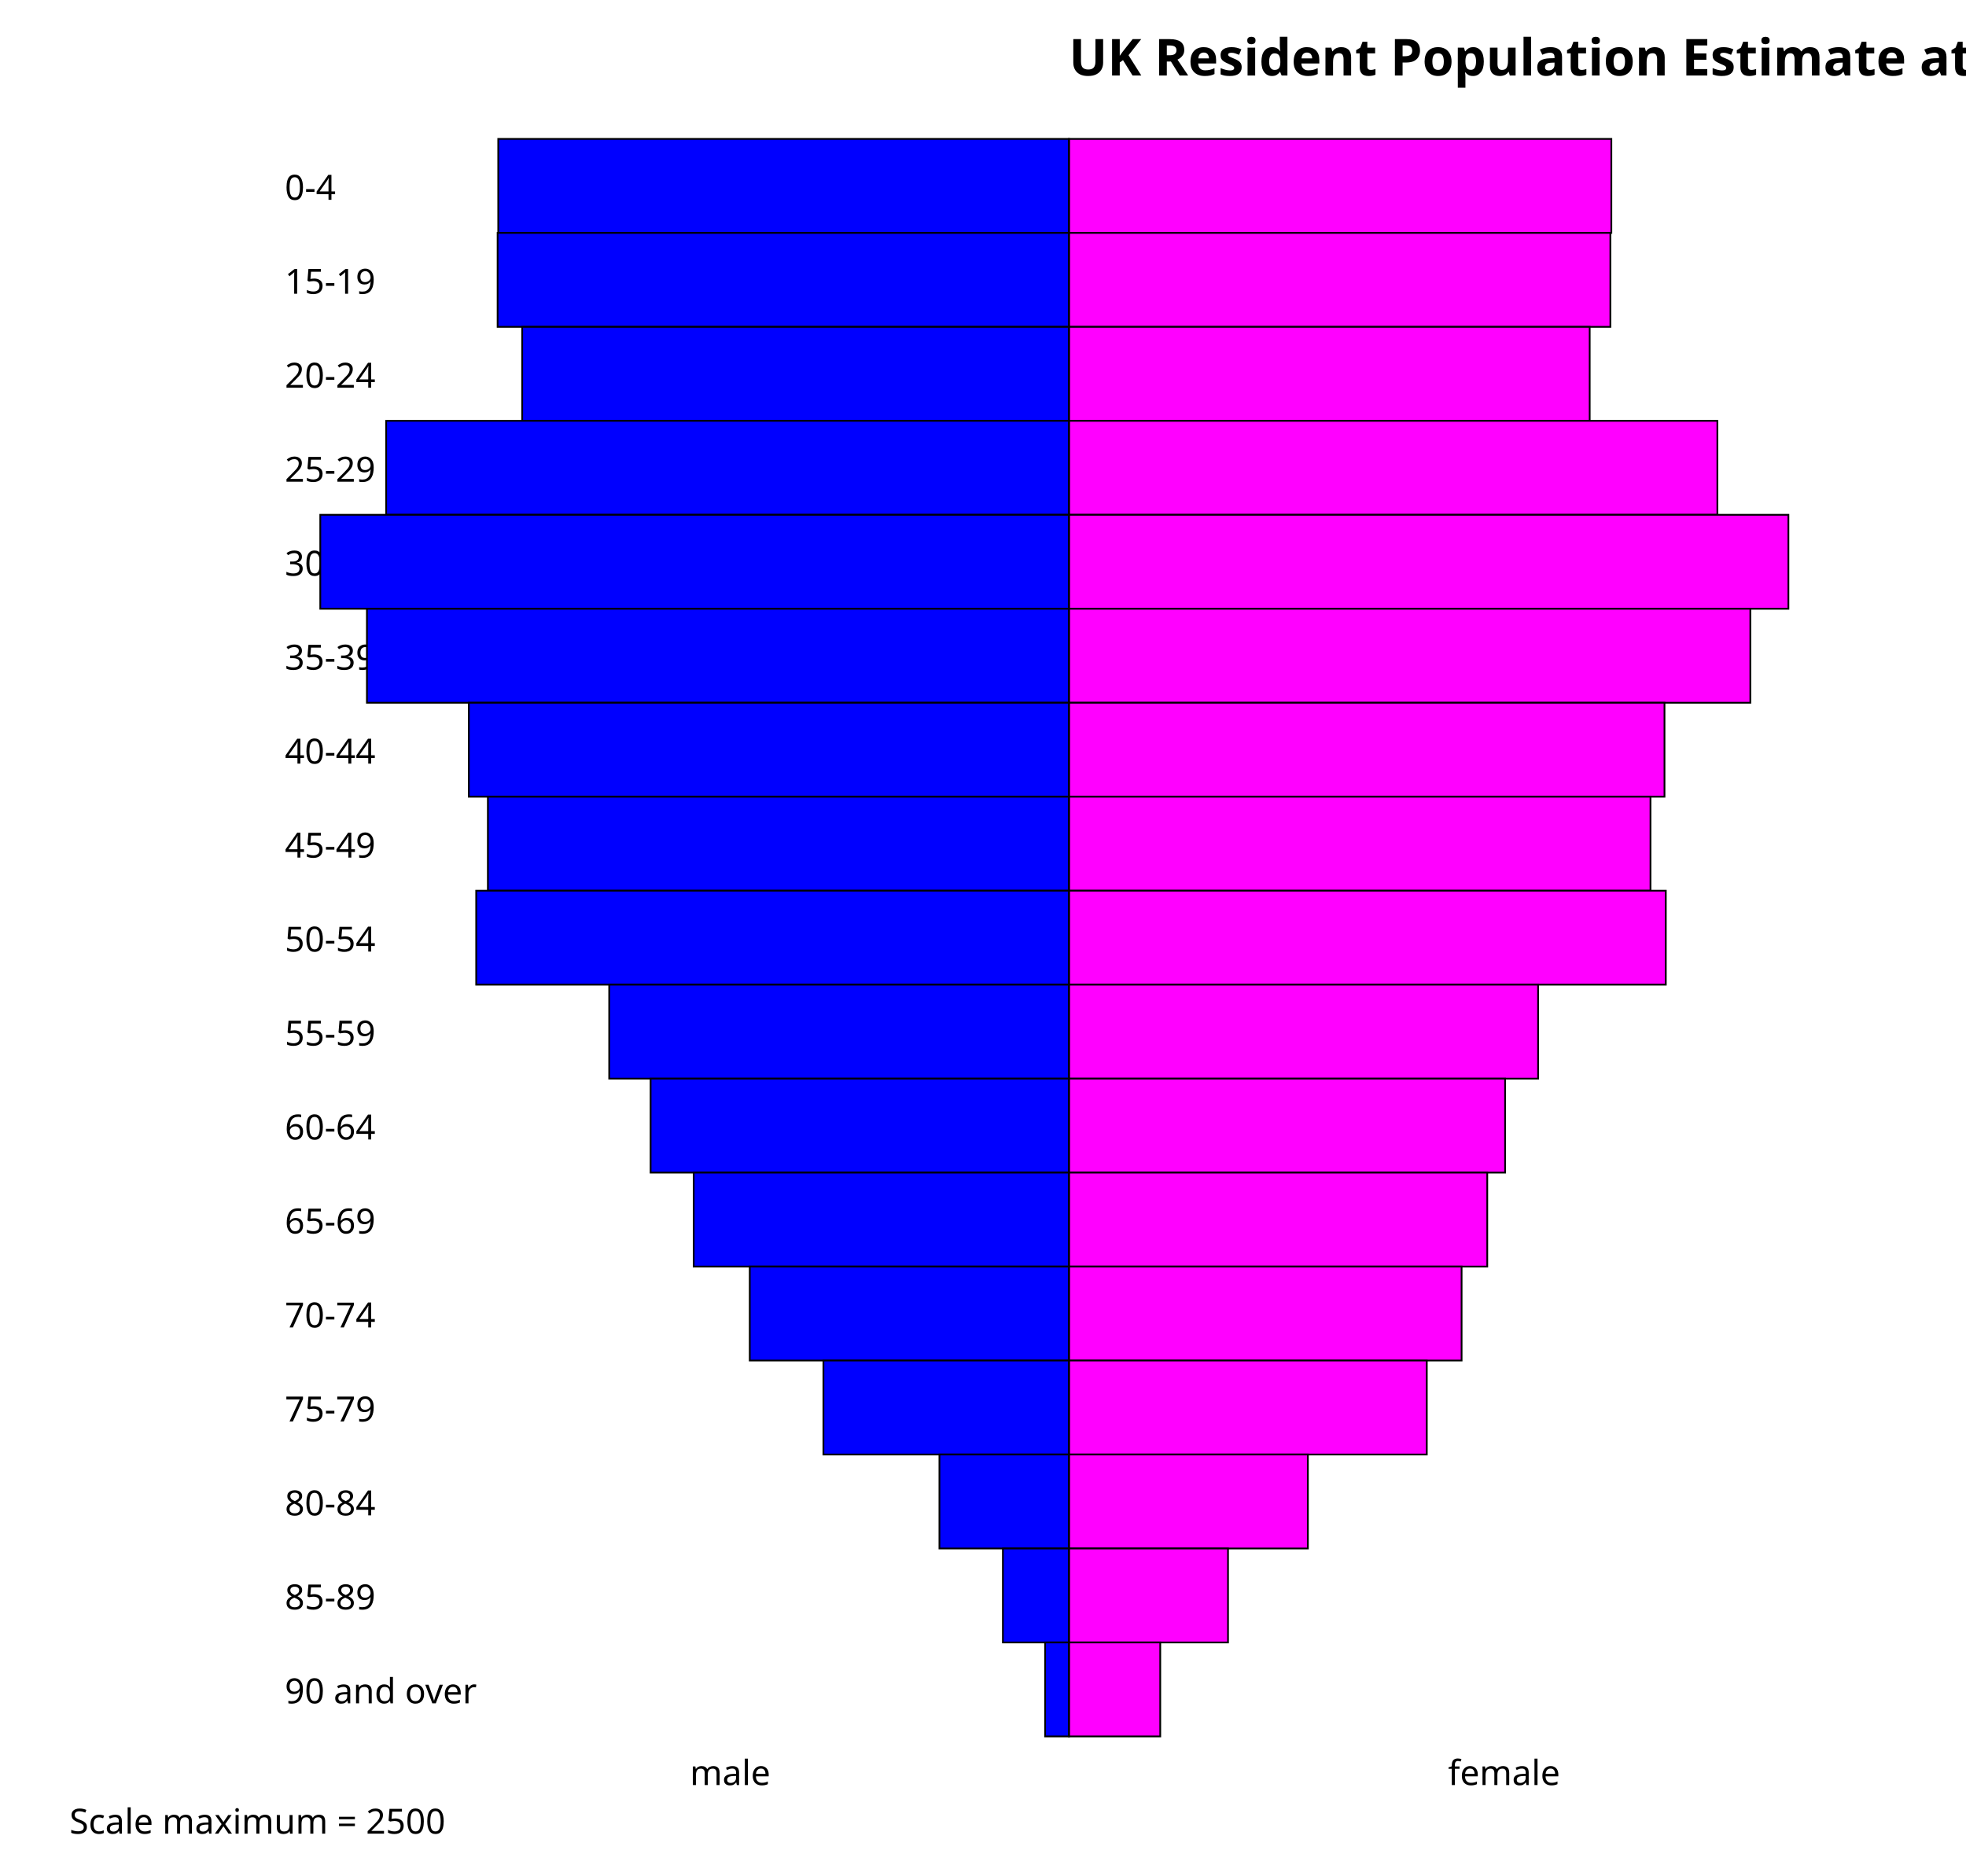
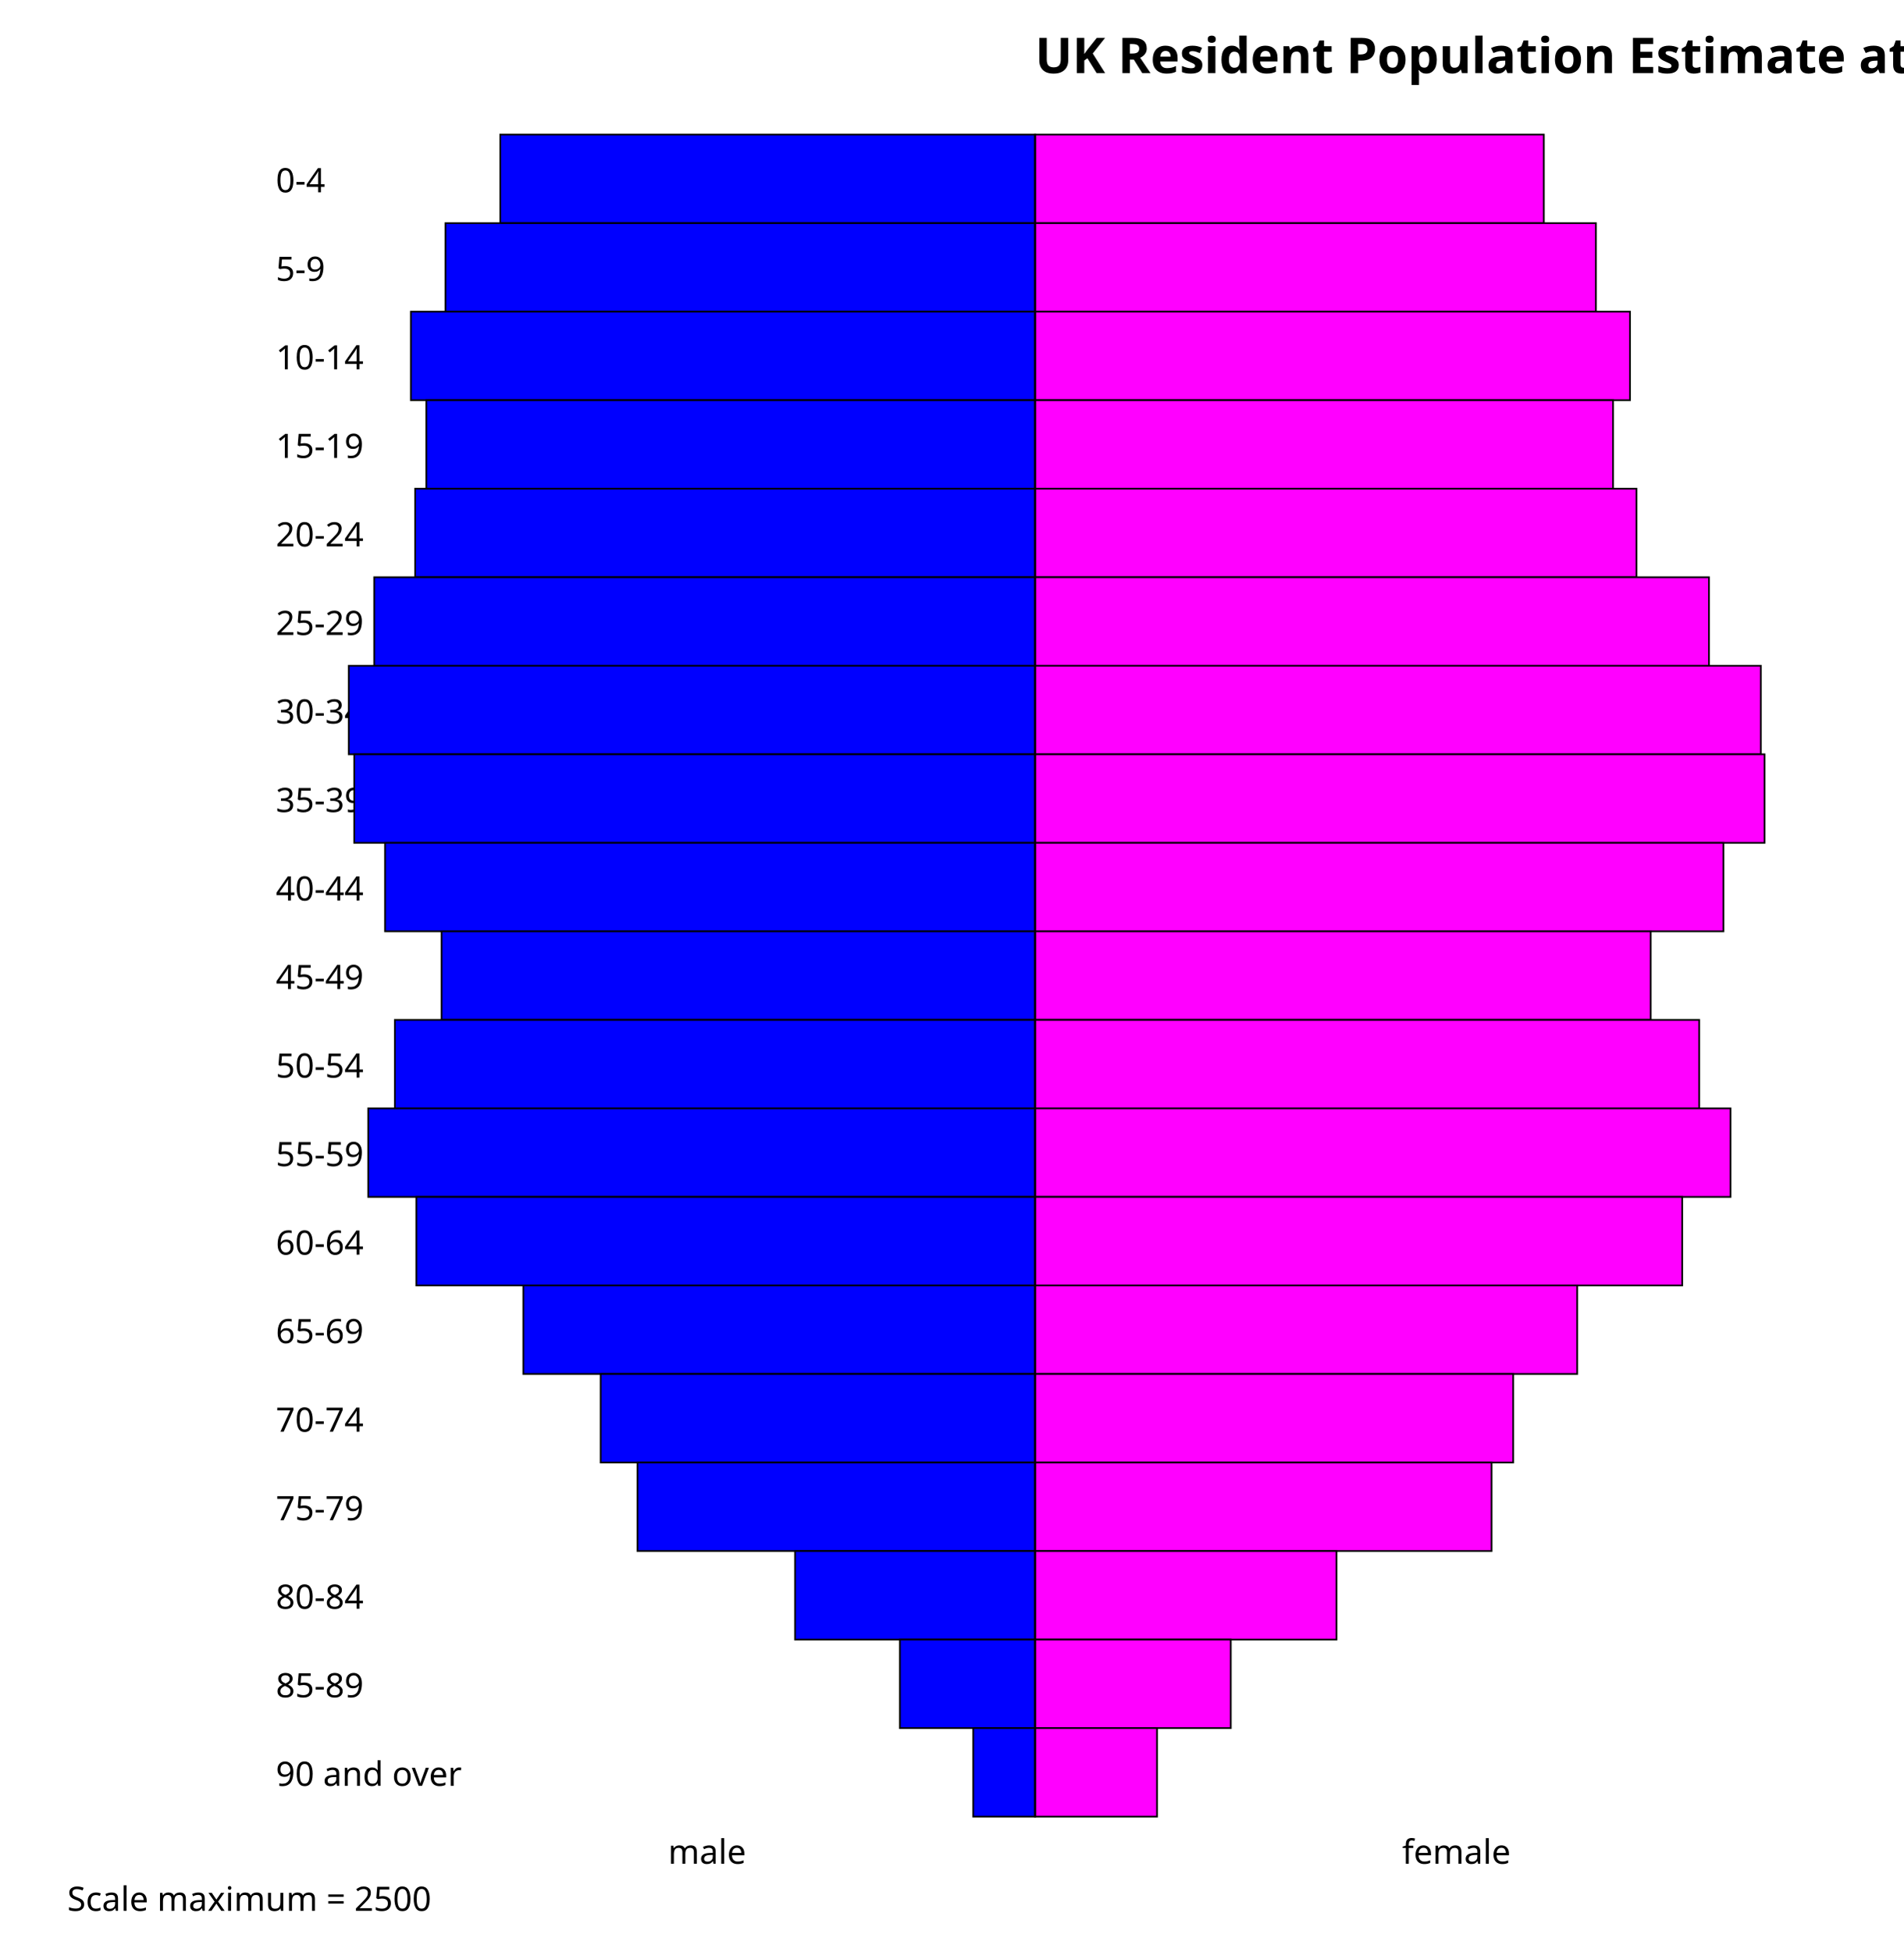
- <svg xmlns="http://www.w3.org/2000/svg" width="566" viewBox="0 0 1132 1080" height="540">
+ <svg xmlns="http://www.w3.org/2000/svg" width="566" viewBox="0 0 1132 1160" height="580">
  <text x="615.5" y="20">
-     <tspan dy="0.8em" style="font-family:'Calibri',sans-serif;font-size:29.333px;font-weight:bold;fill:#000000;text-anchor:middle;">UK Resident Population Estimate at Mid-1998</tspan>
+     <tspan dy="0.8em" style="font-family:'Calibri',sans-serif;font-size:29.333px;font-weight:bold;fill:#000000;text-anchor:middle;">UK Resident Population Estimate at Mid-2024</tspan>
  </text>
-   <g transform="translate(164,107.0588)">
+   <g transform="translate(164,106.3158)">
    <text x="0" y="0" transform="rotate(0)">
      <tspan dy="0.4em" style="font-family:'Calibri',sans-serif;font-size:20px;fill:#000000;text-anchor:end;">0-4</tspan>
    </text>
  </g>
-   <g transform="translate(164,161.1765)">
+   <g transform="translate(164,158.9474)">
+     <text x="0" y="0" transform="rotate(0)">
+       <tspan dy="0.4em" style="font-family:'Calibri',sans-serif;font-size:20px;fill:#000000;text-anchor:end;">5-9</tspan>
+     </text>
+   </g>
+   <g transform="translate(164,211.5789)">
+     <text x="0" y="0" transform="rotate(0)">
+       <tspan dy="0.4em" style="font-family:'Calibri',sans-serif;font-size:20px;fill:#000000;text-anchor:end;">10-14</tspan>
+     </text>
+   </g>
+   <g transform="translate(164,264.2105)">
    <text x="0" y="0" transform="rotate(0)">
      <tspan dy="0.4em" style="font-family:'Calibri',sans-serif;font-size:20px;fill:#000000;text-anchor:end;">15-19</tspan>
    </text>
  </g>
-   <g transform="translate(164,215.2941)">
+   <g transform="translate(164,316.8421)">
    <text x="0" y="0" transform="rotate(0)">
      <tspan dy="0.4em" style="font-family:'Calibri',sans-serif;font-size:20px;fill:#000000;text-anchor:end;">20-24</tspan>
    </text>
  </g>
-   <g transform="translate(164,269.4118)">
+   <g transform="translate(164,369.4737)">
    <text x="0" y="0" transform="rotate(0)">
      <tspan dy="0.4em" style="font-family:'Calibri',sans-serif;font-size:20px;fill:#000000;text-anchor:end;">25-29</tspan>
    </text>
  </g>
-   <g transform="translate(164,323.5294)">
+   <g transform="translate(164,422.1053)">
    <text x="0" y="0" transform="rotate(0)">
      <tspan dy="0.4em" style="font-family:'Calibri',sans-serif;font-size:20px;fill:#000000;text-anchor:end;">30-34</tspan>
    </text>
  </g>
-   <g transform="translate(164,377.6471)">
+   <g transform="translate(164,474.7368)">
    <text x="0" y="0" transform="rotate(0)">
      <tspan dy="0.4em" style="font-family:'Calibri',sans-serif;font-size:20px;fill:#000000;text-anchor:end;">35-39</tspan>
    </text>
  </g>
-   <g transform="translate(164,431.7647)">
+   <g transform="translate(164,527.3684)">
    <text x="0" y="0" transform="rotate(0)">
      <tspan dy="0.4em" style="font-family:'Calibri',sans-serif;font-size:20px;fill:#000000;text-anchor:end;">40-44</tspan>
    </text>
  </g>
-   <g transform="translate(164,485.8824)">
+   <g transform="translate(164,580)">
    <text x="0" y="0" transform="rotate(0)">
      <tspan dy="0.4em" style="font-family:'Calibri',sans-serif;font-size:20px;fill:#000000;text-anchor:end;">45-49</tspan>
    </text>
  </g>
-   <g transform="translate(164,540)">
+   <g transform="translate(164,632.6316)">
    <text x="0" y="0" transform="rotate(0)">
      <tspan dy="0.4em" style="font-family:'Calibri',sans-serif;font-size:20px;fill:#000000;text-anchor:end;">50-54</tspan>
    </text>
  </g>
-   <g transform="translate(164,594.1176)">
+   <g transform="translate(164,685.2632)">
    <text x="0" y="0" transform="rotate(0)">
      <tspan dy="0.4em" style="font-family:'Calibri',sans-serif;font-size:20px;fill:#000000;text-anchor:end;">55-59</tspan>
    </text>
  </g>
-   <g transform="translate(164,648.2353)">
+   <g transform="translate(164,737.8947)">
    <text x="0" y="0" transform="rotate(0)">
      <tspan dy="0.4em" style="font-family:'Calibri',sans-serif;font-size:20px;fill:#000000;text-anchor:end;">60-64</tspan>
    </text>
  </g>
-   <g transform="translate(164,702.3529)">
+   <g transform="translate(164,790.5263)">
    <text x="0" y="0" transform="rotate(0)">
      <tspan dy="0.4em" style="font-family:'Calibri',sans-serif;font-size:20px;fill:#000000;text-anchor:end;">65-69</tspan>
    </text>
  </g>
-   <g transform="translate(164,756.4706)">
+   <g transform="translate(164,843.1579)">
    <text x="0" y="0" transform="rotate(0)">
      <tspan dy="0.4em" style="font-family:'Calibri',sans-serif;font-size:20px;fill:#000000;text-anchor:end;">70-74</tspan>
    </text>
  </g>
-   <g transform="translate(164,810.5882)">
+   <g transform="translate(164,895.7895)">
    <text x="0" y="0" transform="rotate(0)">
      <tspan dy="0.4em" style="font-family:'Calibri',sans-serif;font-size:20px;fill:#000000;text-anchor:end;">75-79</tspan>
    </text>
  </g>
-   <g transform="translate(164,864.7059)">
+   <g transform="translate(164,948.4211)">
    <text x="0" y="0" transform="rotate(0)">
      <tspan dy="0.4em" style="font-family:'Calibri',sans-serif;font-size:20px;fill:#000000;text-anchor:end;">80-84</tspan>
    </text>
  </g>
-   <g transform="translate(164,918.8235)">
+   <g transform="translate(164,1001.053)">
    <text x="0" y="0" transform="rotate(0)">
      <tspan dy="0.4em" style="font-family:'Calibri',sans-serif;font-size:20px;fill:#000000;text-anchor:end;">85-89</tspan>
    </text>
  </g>
-   <g transform="translate(164,972.9412)">
+   <g transform="translate(164,1053.684)">
    <text x="0" y="0" transform="rotate(0)">
      <tspan dy="0.4em" style="font-family:'Calibri',sans-serif;font-size:20px;fill:#000000;text-anchor:end;">90 and over</tspan>
    </text>
  </g>
-   <rect x="286.885" y="80" width="328.615" height="54.118" style="stroke:#000000;fill:#0000FF;" />
-   <rect x="615.5" y="80" width="312.29" height="54.118" style="stroke:#000000;fill:#FF00FF;" />
-   <rect x="286.519" y="134.118" width="328.981" height="54.118" style="stroke:#000000;fill:#0000FF;" />
-   <rect x="615.5" y="134.118" width="311.731" height="54.118" style="stroke:#000000;fill:#FF00FF;" />
-   <rect x="300.661" y="188.235" width="314.839" height="54.118" style="stroke:#000000;fill:#0000FF;" />
-   <rect x="615.5" y="188.235" width="299.823" height="54.118" style="stroke:#000000;fill:#FF00FF;" />
-   <rect x="222.336" y="242.353" width="393.164" height="54.118" style="stroke:#000000;fill:#0000FF;" />
-   <rect x="615.5" y="242.353" width="373.347" height="54.118" style="stroke:#000000;fill:#FF00FF;" />
-   <rect x="184.413" y="296.471" width="431.087" height="54.118" style="stroke:#000000;fill:#0000FF;" />
-   <rect x="615.5" y="296.471" width="414.238" height="54.118" style="stroke:#000000;fill:#FF00FF;" />
-   <rect x="211.266" y="350.588" width="404.234" height="54.118" style="stroke:#000000;fill:#0000FF;" />
-   <rect x="615.5" y="350.588" width="392.326" height="54.118" style="stroke:#000000;fill:#FF00FF;" />
-   <rect x="269.932" y="404.706" width="345.568" height="54.118" style="stroke:#000000;fill:#0000FF;" />
-   <rect x="615.5" y="404.706" width="342.897" height="54.118" style="stroke:#000000;fill:#FF00FF;" />
-   <rect x="280.914" y="458.824" width="334.586" height="54.118" style="stroke:#000000;fill:#0000FF;" />
-   <rect x="615.5" y="458.824" width="334.83" height="54.118" style="stroke:#000000;fill:#FF00FF;" />
-   <rect x="274.192" y="512.941" width="341.308" height="54.118" style="stroke:#000000;fill:#0000FF;" />
-   <rect x="615.5" y="512.941" width="343.648" height="54.118" style="stroke:#000000;fill:#FF00FF;" />
-   <rect x="350.771" y="567.059" width="264.729" height="54.118" style="stroke:#000000;fill:#0000FF;" />
-   <rect x="615.5" y="567.059" width="270.124" height="54.118" style="stroke:#000000;fill:#FF00FF;" />
-   <rect x="374.604" y="621.176" width="240.896" height="54.118" style="stroke:#000000;fill:#0000FF;" />
-   <rect x="615.5" y="621.176" width="251.127" height="54.118" style="stroke:#000000;fill:#FF00FF;" />
-   <rect x="399.415" y="675.294" width="216.085" height="54.118" style="stroke:#000000;fill:#0000FF;" />
-   <rect x="615.5" y="675.294" width="240.843" height="54.118" style="stroke:#000000;fill:#FF00FF;" />
-   <rect x="431.699" y="729.412" width="183.801" height="54.118" style="stroke:#000000;fill:#0000FF;" />
-   <rect x="615.5" y="729.412" width="226.072" height="54.118" style="stroke:#000000;fill:#FF00FF;" />
-   <rect x="474.109" y="783.529" width="141.391" height="54.118" style="stroke:#000000;fill:#0000FF;" />
-   <rect x="615.5" y="783.529" width="206.028" height="54.118" style="stroke:#000000;fill:#FF00FF;" />
-   <rect x="540.911" y="837.647" width="74.589" height="54.118" style="stroke:#000000;fill:#0000FF;" />
-   <rect x="615.5" y="837.647" width="137.567" height="54.118" style="stroke:#000000;fill:#FF00FF;" />
-   <rect x="577.455" y="891.765" width="38.045" height="54.118" style="stroke:#000000;fill:#0000FF;" />
-   <rect x="615.5" y="891.765" width="91.578" height="54.118" style="stroke:#000000;fill:#FF00FF;" />
-   <rect x="601.759" y="945.882" width="13.741" height="54.118" style="stroke:#000000;fill:#0000FF;" />
-   <rect x="615.5" y="945.882" width="52.555" height="54.118" style="stroke:#000000;fill:#FF00FF;" />
-   <line x1="615.5" y1="1000" x2="615.5" y2="80" style="stroke:#000000;" />
-   <g transform="translate(397.25,1012)">
+   <rect x="297.449" y="80" width="318.051" height="52.632" style="stroke:#000000;fill:#0000FF;" />
+   <rect x="615.5" y="80" width="302.495" height="52.632" style="stroke:#000000;fill:#FF00FF;" />
+   <rect x="264.851" y="132.632" width="350.649" height="52.632" style="stroke:#000000;fill:#0000FF;" />
+   <rect x="615.5" y="132.632" width="333.486" height="52.632" style="stroke:#000000;fill:#FF00FF;" />
+   <rect x="244.318" y="185.263" width="371.182" height="52.632" style="stroke:#000000;fill:#0000FF;" />
+   <rect x="615.5" y="185.263" width="353.74" height="52.632" style="stroke:#000000;fill:#FF00FF;" />
+   <rect x="253.484" y="237.895" width="362.016" height="52.632" style="stroke:#000000;fill:#0000FF;" />
+   <rect x="615.5" y="237.895" width="343.683" height="52.632" style="stroke:#000000;fill:#FF00FF;" />
+   <rect x="246.832" y="290.526" width="368.668" height="52.632" style="stroke:#000000;fill:#0000FF;" />
+   <rect x="615.5" y="290.526" width="357.616" height="52.632" style="stroke:#000000;fill:#FF00FF;" />
+   <rect x="222.51" y="343.158" width="392.99" height="52.632" style="stroke:#000000;fill:#0000FF;" />
+   <rect x="615.5" y="343.158" width="400.724" height="52.632" style="stroke:#000000;fill:#FF00FF;" />
+   <rect x="207.355" y="395.789" width="408.145" height="52.632" style="stroke:#000000;fill:#0000FF;" />
+   <rect x="615.5" y="395.789" width="431.541" height="52.632" style="stroke:#000000;fill:#FF00FF;" />
+   <rect x="210.603" y="448.421" width="404.897" height="52.632" style="stroke:#000000;fill:#0000FF;" />
+   <rect x="615.5" y="448.421" width="433.759" height="52.632" style="stroke:#000000;fill:#FF00FF;" />
+   <rect x="228.953" y="501.053" width="386.547" height="52.632" style="stroke:#000000;fill:#0000FF;" />
+   <rect x="615.5" y="501.053" width="409.297" height="52.632" style="stroke:#000000;fill:#FF00FF;" />
+   <rect x="262.529" y="553.684" width="352.971" height="52.632" style="stroke:#000000;fill:#0000FF;" />
+   <rect x="615.5" y="553.684" width="366.049" height="52.632" style="stroke:#000000;fill:#FF00FF;" />
+   <rect x="234.785" y="606.316" width="380.715" height="52.632" style="stroke:#000000;fill:#0000FF;" />
+   <rect x="615.5" y="606.316" width="394.893" height="52.632" style="stroke:#000000;fill:#FF00FF;" />
+   <rect x="218.931" y="658.947" width="396.569" height="52.632" style="stroke:#000000;fill:#0000FF;" />
+   <rect x="615.5" y="658.947" width="413.505" height="52.632" style="stroke:#000000;fill:#FF00FF;" />
+   <rect x="247.548" y="711.579" width="367.952" height="52.632" style="stroke:#000000;fill:#0000FF;" />
+   <rect x="615.5" y="711.579" width="384.783" height="52.632" style="stroke:#000000;fill:#FF00FF;" />
+   <rect x="311.172" y="764.211" width="304.328" height="52.632" style="stroke:#000000;fill:#0000FF;" />
+   <rect x="615.5" y="764.211" width="322.364" height="52.632" style="stroke:#000000;fill:#FF00FF;" />
+   <rect x="357.144" y="816.842" width="258.356" height="52.632" style="stroke:#000000;fill:#0000FF;" />
+   <rect x="615.5" y="816.842" width="284.301" height="52.632" style="stroke:#000000;fill:#FF00FF;" />
+   <rect x="379.039" y="869.474" width="236.461" height="52.632" style="stroke:#000000;fill:#0000FF;" />
+   <rect x="615.5" y="869.474" width="271.433" height="52.632" style="stroke:#000000;fill:#FF00FF;" />
+   <rect x="472.747" y="922.105" width="142.753" height="52.632" style="stroke:#000000;fill:#0000FF;" />
+   <rect x="615.5" y="922.105" width="179.209" height="52.632" style="stroke:#000000;fill:#FF00FF;" />
+   <rect x="535.114" y="974.737" width="80.386" height="52.632" style="stroke:#000000;fill:#0000FF;" />
+   <rect x="615.5" y="974.737" width="116.353" height="52.632" style="stroke:#000000;fill:#FF00FF;" />
+   <rect x="578.712" y="1027.368" width="36.788" height="52.632" style="stroke:#000000;fill:#0000FF;" />
+   <rect x="615.5" y="1027.368" width="72.494" height="52.632" style="stroke:#000000;fill:#FF00FF;" />
+   <line x1="615.5" y1="1080" x2="615.5" y2="80" style="stroke:#000000;" />
+   <g transform="translate(397.25,1092)">
    <text x="0" y="0" transform="rotate(0)">
      <tspan dy="0.8em" style="font-family:'Calibri',sans-serif;font-size:20px;fill:#000000;text-anchor:middle;">male</tspan>
    </text>
  </g>
-   <g transform="translate(833.75,1012)">
+   <g transform="translate(833.75,1092)">
    <text x="0" y="0" transform="rotate(0)">
      <tspan dy="0.8em" style="font-family:'Calibri',sans-serif;font-size:20px;fill:#000000;text-anchor:middle;">female</tspan>
    </text>
  </g>
-   <g transform="translate(40,1040)">
+   <g transform="translate(40,1120)">
    <text x="0" y="0" transform="rotate(0)">
      <tspan dy="0.8em" style="font-family:'Calibri',sans-serif;font-size:20px;fill:#000000;text-anchor:start;">Scale maximum = 2500</tspan>
    </text>
  </g>
</svg>
